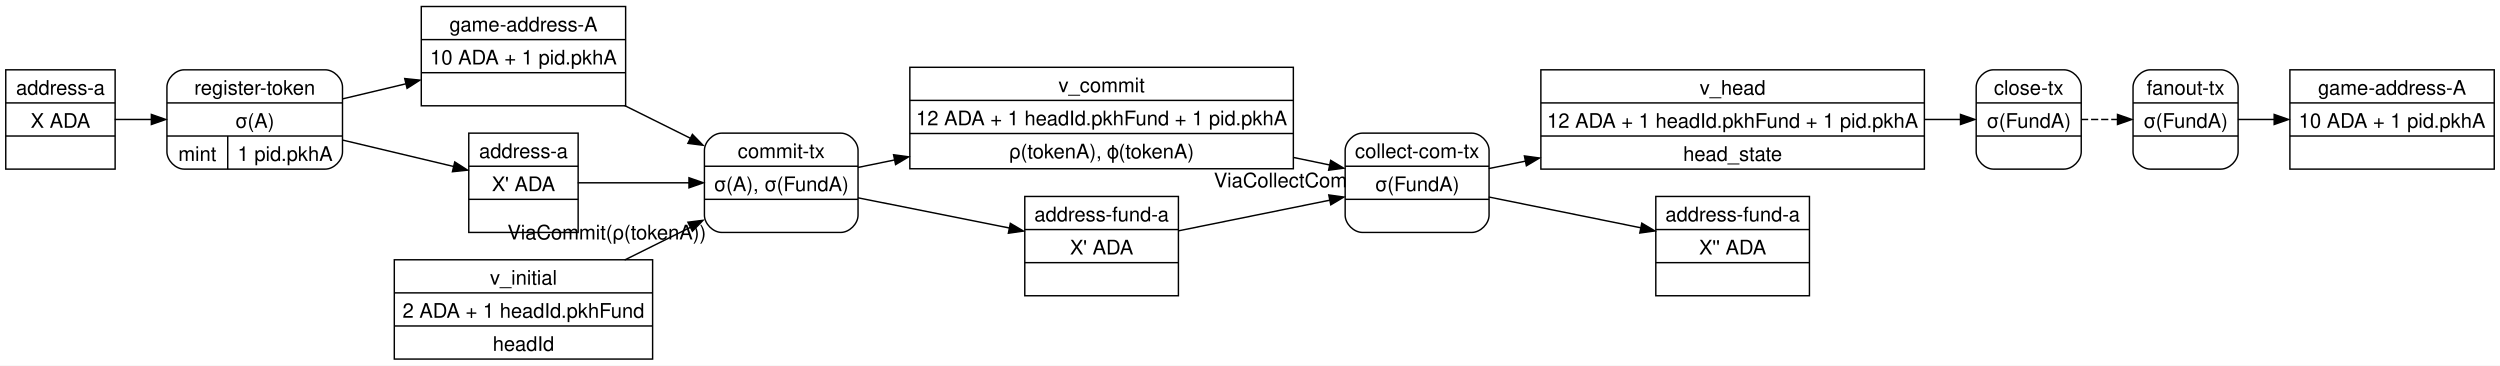
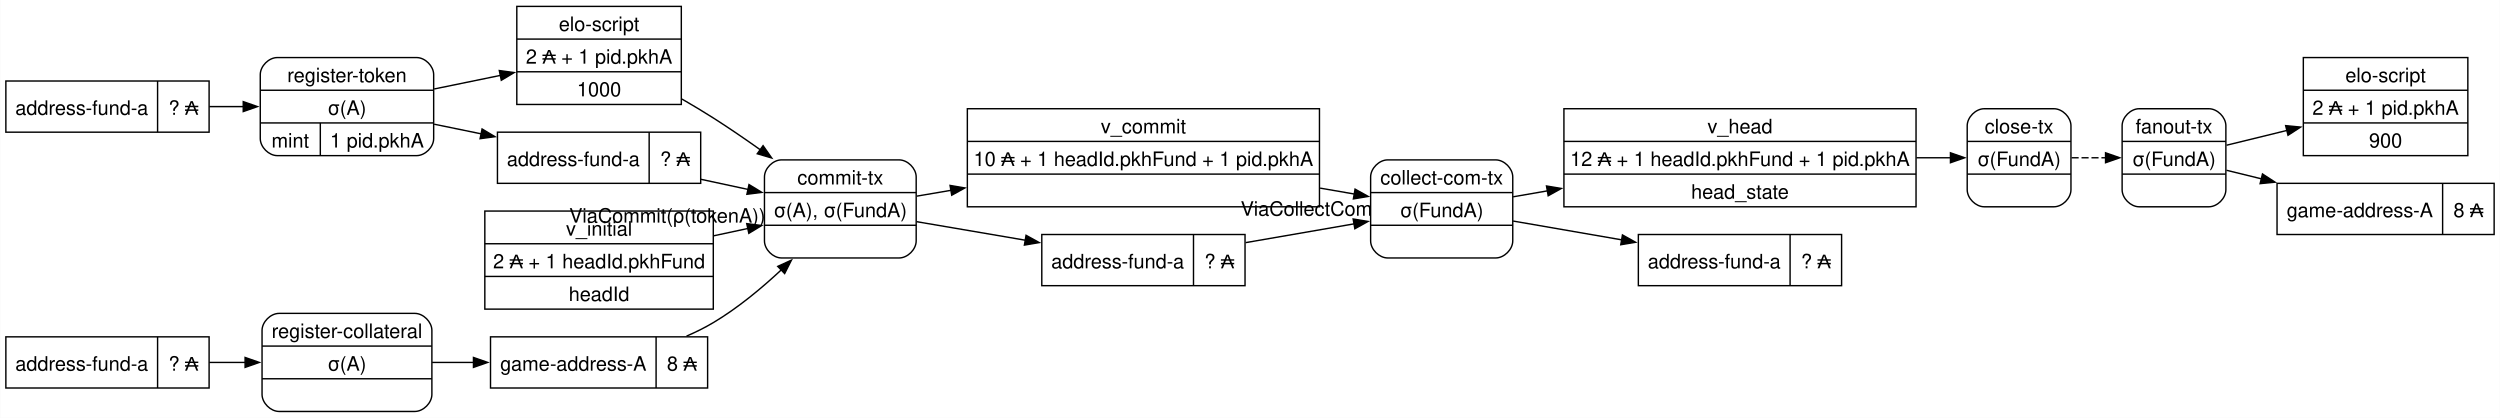
- <svg xmlns="http://www.w3.org/2000/svg" width="1737pt" height="254pt" viewBox="0.00 0.00 1737.25 254.00">
-   <g id="graph0" class="graph" transform="scale(1 1) rotate(0) translate(4 250)">
-     <polygon fill="white" stroke="none" points="-4,4 -4,-250 1733.25,-250 1733.25,4 -4,4" />
+ <svg xmlns="http://www.w3.org/2000/svg" width="1759pt" height="294pt" viewBox="0.00 0.00 1758.75 294.00">
+   <g id="graph0" class="graph" transform="scale(1 1) rotate(0) translate(4 290)">
+     <polygon fill="white" stroke="none" points="-4,4 -4,-290 1754.75,-290 1754.75,4 -4,4" />
    <g id="node1" class="node">
-       <polygon fill="none" stroke="black" points="288.75,-176.5 288.75,-245.5 430.75,-245.5 430.75,-176.5 288.75,-176.5" />
-       <text text-anchor="middle" x="359.75" y="-228.2" font-family="Helvetica,Arial,sans-serif" font-size="14.00">game-address-A</text>
-       <polyline fill="none" stroke="black" points="288.75,-222.5 430.75,-222.5" />
-       <text text-anchor="middle" x="359.75" y="-205.2" font-family="Helvetica,Arial,sans-serif" font-size="14.00">10 ADA + 1 pid.pkhA</text>
-       <polyline fill="none" stroke="black" points="288.75,-199.5 430.75,-199.5" />
-       <text text-anchor="middle" x="359.75" y="-182.2" font-family="Helvetica,Arial,sans-serif" font-size="14.00"> </text>
+       <polygon fill="none" stroke="black" points="341,-17 341,-53 493.75,-53 493.75,-17 341,-17" />
+       <text text-anchor="middle" x="399.25" y="-29.2" font-family="Helvetica,Arial,sans-serif" font-size="14.00">game-address-A</text>
+       <polyline fill="none" stroke="black" points="457.5,-17 457.5,-53" />
+       <text text-anchor="middle" x="475.62" y="-29.2" font-family="Helvetica,Arial,sans-serif" font-size="14.00">8 ₳</text>
+     </g>
+     <g id="node9" class="node">
+       <path fill="none" stroke="black" d="M545.75,-108.5C545.75,-108.5 628.5,-108.5 628.5,-108.5 634.5,-108.5 640.5,-114.5 640.5,-120.5 640.5,-120.5 640.5,-165.5 640.5,-165.5 640.5,-171.5 634.5,-177.5 628.5,-177.5 628.5,-177.5 545.75,-177.5 545.75,-177.5 539.75,-177.5 533.75,-171.5 533.75,-165.5 533.75,-165.5 533.75,-120.5 533.75,-120.5 533.75,-114.5 539.75,-108.5 545.75,-108.5" />
+       <text text-anchor="middle" x="587.12" y="-160.2" font-family="Helvetica,Arial,sans-serif" font-size="14.00">commit-tx</text>
+       <polyline fill="none" stroke="black" points="533.75,-154.5 640.5,-154.5" />
+       <text text-anchor="middle" x="587.12" y="-137.2" font-family="Helvetica,Arial,sans-serif" font-size="14.00">σ(A), σ(FundA)</text>
+       <polyline fill="none" stroke="black" points="533.75,-131.5 640.5,-131.5" />
+       <text text-anchor="middle" x="587.12" y="-114.2" font-family="Helvetica,Arial,sans-serif" font-size="14.00"> </text>
+     </g>
+     <g id="edge6" class="edge">
+       <path fill="none" stroke="black" d="M478.91,-53.49C485.44,-56.32 491.85,-59.48 497.75,-63 514.84,-73.18 531.56,-87 545.77,-100.29" />
+       <polygon fill="black" stroke="black" points="543.1,-102.57 552.74,-106.97 547.95,-97.52 543.1,-102.57" />
+     </g>
+     <g id="node2" class="node">
+       <polygon fill="none" stroke="black" points="359.5,-216.5 359.5,-285.5 475.25,-285.5 475.25,-216.5 359.5,-216.5" />
+       <text text-anchor="middle" x="417.38" y="-268.2" font-family="Helvetica,Arial,sans-serif" font-size="14.00">elo-script</text>
+       <polyline fill="none" stroke="black" points="359.5,-262.5 475.25,-262.5" />
+       <text text-anchor="middle" x="417.38" y="-245.2" font-family="Helvetica,Arial,sans-serif" font-size="14.00">2 ₳ + 1 pid.pkhA</text>
+       <polyline fill="none" stroke="black" points="359.5,-239.5 475.25,-239.5" />
+       <text text-anchor="middle" x="417.38" y="-222.2" font-family="Helvetica,Arial,sans-serif" font-size="14.00">1000</text>
+     </g>
+     <g id="edge7" class="edge">
+       <path fill="none" stroke="black" d="M475.66,-220.33C483.17,-215.99 490.7,-211.48 497.75,-207 508.63,-200.08 519.97,-192.32 530.76,-184.65" />
+       <polygon fill="black" stroke="black" points="532.77,-187.51 538.84,-178.84 528.68,-181.83 532.77,-187.51" />
+     </g>
+     <g id="node3" class="node">
+       <path fill="none" stroke="black" d="M191,-180.5C191,-180.5 289,-180.5 289,-180.5 295,-180.5 301,-186.5 301,-192.5 301,-192.5 301,-237.5 301,-237.5 301,-243.5 295,-249.5 289,-249.5 289,-249.5 191,-249.5 191,-249.5 185,-249.5 179,-243.5 179,-237.5 179,-237.5 179,-192.5 179,-192.5 179,-186.5 185,-180.5 191,-180.5" />
+       <text text-anchor="middle" x="240" y="-232.2" font-family="Helvetica,Arial,sans-serif" font-size="14.00">register-token</text>
+       <polyline fill="none" stroke="black" points="179,-226.5 301,-226.5" />
+       <text text-anchor="middle" x="240" y="-209.2" font-family="Helvetica,Arial,sans-serif" font-size="14.00">σ(A)</text>
+       <polyline fill="none" stroke="black" points="179,-203.5 301,-203.5" />
+       <text text-anchor="middle" x="200.12" y="-186.2" font-family="Helvetica,Arial,sans-serif" font-size="14.00">mint</text>
+       <polyline fill="none" stroke="black" points="221.25,-180.5 221.25,-203.5" />
+       <text text-anchor="middle" x="261.12" y="-186.2" font-family="Helvetica,Arial,sans-serif" font-size="14.00">1 pid.pkhA</text>
+     </g>
+     <g id="edge5" class="edge">
+       <path fill="none" stroke="black" d="M301.35,-227.39C316.42,-230.48 332.69,-233.82 348.11,-236.99" />
+       <polygon fill="black" stroke="black" points="347.18,-240.37 357.68,-238.95 348.59,-233.51 347.18,-240.37" />
+     </g>
+     <g id="node5" class="node">
+       <polygon fill="none" stroke="black" points="345.88,-161 345.88,-197 488.88,-197 488.88,-161 345.88,-161" />
+       <text text-anchor="middle" x="399.25" y="-173.2" font-family="Helvetica,Arial,sans-serif" font-size="14.00">address-fund-a</text>
+       <polyline fill="none" stroke="black" points="452.62,-161 452.62,-197" />
+       <text text-anchor="middle" x="470.75" y="-173.2" font-family="Helvetica,Arial,sans-serif" font-size="14.00">? ₳</text>
+     </g>
+     <g id="edge4" class="edge">
+       <path fill="none" stroke="black" d="M301.35,-202.61C312.05,-200.41 323.36,-198.09 334.54,-195.8" />
+       <polygon fill="black" stroke="black" points="335.07,-199.26 344.16,-193.82 333.66,-192.41 335.07,-199.26" />
+     </g>
+     <g id="node4" class="node">
+       <polygon fill="none" stroke="black" points="0,-197 0,-233 143,-233 143,-197 0,-197" />
+       <text text-anchor="middle" x="53.38" y="-209.2" font-family="Helvetica,Arial,sans-serif" font-size="14.00">address-fund-a</text>
+       <polyline fill="none" stroke="black" points="106.75,-197 106.75,-233" />
+       <text text-anchor="middle" x="124.88" y="-209.2" font-family="Helvetica,Arial,sans-serif" font-size="14.00">? ₳</text>
+     </g>
+     <g id="edge3" class="edge">
+       <path fill="none" stroke="black" d="M143.11,-215C151.03,-215 159.11,-215 167.04,-215" />
+       <polygon fill="black" stroke="black" points="167.02,-218.5 177.02,-215 167.02,-211.5 167.02,-218.5" />
+     </g>
+     <g id="edge8" class="edge">
+       <path fill="none" stroke="black" d="M489.03,-163.84C500.06,-161.47 511.41,-159.04 522.27,-156.7" />
+       <polygon fill="black" stroke="black" points="522.87,-160.15 531.92,-154.63 521.4,-153.31 522.87,-160.15" />
    </g>
    <g id="node6" class="node">
-       <path fill="none" stroke="black" d="M497.5,-88.5C497.5,-88.5 580.25,-88.5 580.25,-88.5 586.25,-88.5 592.25,-94.5 592.25,-100.5 592.25,-100.5 592.25,-145.5 592.25,-145.5 592.25,-151.5 586.25,-157.5 580.25,-157.5 580.25,-157.5 497.5,-157.5 497.5,-157.5 491.5,-157.5 485.5,-151.5 485.5,-145.5 485.5,-145.5 485.5,-100.5 485.5,-100.5 485.5,-94.5 491.5,-88.5 497.5,-88.5" />
-       <text text-anchor="middle" x="538.88" y="-140.2" font-family="Helvetica,Arial,sans-serif" font-size="14.00">commit-tx</text>
-       <polyline fill="none" stroke="black" points="485.5,-134.5 592.25,-134.5" />
-       <text text-anchor="middle" x="538.88" y="-117.2" font-family="Helvetica,Arial,sans-serif" font-size="14.00">σ(A), σ(FundA)</text>
-       <polyline fill="none" stroke="black" points="485.5,-111.5 592.25,-111.5" />
-       <text text-anchor="middle" x="538.88" y="-94.2" font-family="Helvetica,Arial,sans-serif" font-size="14.00"> </text>
-     </g>
-     <g id="edge4" class="edge">
-       <path fill="none" stroke="black" d="M430.04,-176.66C436.62,-173.4 443.19,-170.14 449.5,-167 457.98,-162.79 466.91,-158.35 475.7,-153.97" />
-       <polygon fill="black" stroke="black" points="477.15,-156.66 484.54,-149.07 474.03,-150.4 477.15,-156.66" />
-     </g>
-     <g id="node2" class="node">
-       <path fill="none" stroke="black" d="M124,-132.5C124,-132.5 222,-132.5 222,-132.5 228,-132.5 234,-138.5 234,-144.5 234,-144.5 234,-189.5 234,-189.5 234,-195.5 228,-201.5 222,-201.5 222,-201.5 124,-201.5 124,-201.5 118,-201.5 112,-195.5 112,-189.5 112,-189.5 112,-144.5 112,-144.5 112,-138.5 118,-132.5 124,-132.5" />
-       <text text-anchor="middle" x="173" y="-184.2" font-family="Helvetica,Arial,sans-serif" font-size="14.00">register-token</text>
-       <polyline fill="none" stroke="black" points="112,-178.5 234,-178.5" />
-       <text text-anchor="middle" x="173" y="-161.2" font-family="Helvetica,Arial,sans-serif" font-size="14.00">σ(A)</text>
-       <polyline fill="none" stroke="black" points="112,-155.5 234,-155.5" />
-       <text text-anchor="middle" x="133.12" y="-138.2" font-family="Helvetica,Arial,sans-serif" font-size="14.00">mint</text>
-       <polyline fill="none" stroke="black" points="154.25,-132.5 154.25,-155.5" />
-       <text text-anchor="middle" x="194.12" y="-138.2" font-family="Helvetica,Arial,sans-serif" font-size="14.00">1 pid.pkhA</text>
-     </g>
-     <g id="edge3" class="edge">
-       <path fill="none" stroke="black" d="M233.98,-181.29C248.06,-184.64 263.28,-188.26 278.09,-191.79" />
-       <polygon fill="black" stroke="black" points="277.25,-195.43 287.79,-194.34 278.87,-188.62 277.25,-195.43" />
-     </g>
-     <g id="node4" class="node">
-       <polygon fill="none" stroke="black" points="321.75,-88.5 321.75,-157.5 397.75,-157.5 397.75,-88.5 321.75,-88.5" />
-       <text text-anchor="middle" x="359.75" y="-140.2" font-family="Helvetica,Arial,sans-serif" font-size="14.00">address-a</text>
-       <polyline fill="none" stroke="black" points="321.75,-134.5 397.75,-134.5" />
-       <text text-anchor="middle" x="359.75" y="-117.2" font-family="Helvetica,Arial,sans-serif" font-size="14.00">X' ADA</text>
-       <polyline fill="none" stroke="black" points="321.75,-111.5 397.75,-111.5" />
-       <text text-anchor="middle" x="359.75" y="-94.2" font-family="Helvetica,Arial,sans-serif" font-size="14.00"> </text>
+       <polygon fill="none" stroke="black" points="0,-17 0,-53 143,-53 143,-17 0,-17" />
+       <text text-anchor="middle" x="53.38" y="-29.2" font-family="Helvetica,Arial,sans-serif" font-size="14.00">address-fund-a</text>
+       <polyline fill="none" stroke="black" points="106.75,-17 106.75,-53" />
+       <text text-anchor="middle" x="124.88" y="-29.2" font-family="Helvetica,Arial,sans-serif" font-size="14.00">? ₳</text>
+     </g>
+     <g id="node7" class="node">
+       <path fill="none" stroke="black" d="M192.25,-0.5C192.25,-0.5 287.75,-0.5 287.75,-0.5 293.75,-0.5 299.75,-6.5 299.75,-12.5 299.75,-12.5 299.75,-57.5 299.75,-57.5 299.75,-63.5 293.75,-69.5 287.75,-69.5 287.75,-69.5 192.25,-69.5 192.25,-69.5 186.25,-69.5 180.25,-63.5 180.25,-57.5 180.25,-57.5 180.25,-12.5 180.25,-12.5 180.25,-6.5 186.25,-0.5 192.25,-0.5" />
+       <text text-anchor="middle" x="240" y="-52.2" font-family="Helvetica,Arial,sans-serif" font-size="14.00">register-collateral</text>
+       <polyline fill="none" stroke="black" points="180.25,-46.5 299.75,-46.5" />
+       <text text-anchor="middle" x="240" y="-29.2" font-family="Helvetica,Arial,sans-serif" font-size="14.00">σ(A)</text>
+       <polyline fill="none" stroke="black" points="180.25,-23.5 299.75,-23.5" />
+       <text text-anchor="middle" x="240" y="-6.2" font-family="Helvetica,Arial,sans-serif" font-size="14.00"> </text>
+     </g>
+     <g id="edge1" class="edge">
+       <path fill="none" stroke="black" d="M143.11,-35C151.52,-35 160.11,-35 168.51,-35" />
+       <polygon fill="black" stroke="black" points="168.32,-38.5 178.32,-35 168.32,-31.5 168.32,-38.5" />
    </g>
    <g id="edge2" class="edge">
-       <path fill="none" stroke="black" d="M233.98,-152.71C259.11,-146.73 287.9,-139.87 311.48,-134.26" />
-       <polygon fill="black" stroke="black" points="312.01,-137.49 320.92,-131.77 310.39,-130.68 312.01,-137.49" />
-     </g>
-     <g id="node3" class="node">
-       <polygon fill="none" stroke="black" points="0,-132.5 0,-201.5 76,-201.5 76,-132.5 0,-132.5" />
-       <text text-anchor="middle" x="38" y="-184.2" font-family="Helvetica,Arial,sans-serif" font-size="14.00">address-a</text>
-       <polyline fill="none" stroke="black" points="0,-178.5 76,-178.5" />
-       <text text-anchor="middle" x="38" y="-161.2" font-family="Helvetica,Arial,sans-serif" font-size="14.00">X ADA</text>
-       <polyline fill="none" stroke="black" points="0,-155.5 76,-155.5" />
-       <text text-anchor="middle" x="38" y="-138.2" font-family="Helvetica,Arial,sans-serif" font-size="14.00"> </text>
-     </g>
-     <g id="edge1" class="edge">
-       <path fill="none" stroke="black" d="M75.69,-167C83.73,-167 92.5,-167 101.36,-167" />
-       <polygon fill="black" stroke="black" points="101.18,-170.5 111.18,-167 101.18,-163.5 101.18,-170.5" />
-     </g>
-     <g id="edge5" class="edge">
-       <path fill="none" stroke="black" d="M397.45,-123C419.79,-123 448.94,-123 474.88,-123" />
-       <polygon fill="black" stroke="black" points="474.77,-126.5 484.77,-123 474.77,-119.5 474.77,-126.5" />
-     </g>
-     <g id="node5" class="node">
-       <polygon fill="none" stroke="black" points="270,-0.5 270,-69.5 449.5,-69.5 449.5,-0.5 270,-0.5" />
-       <text text-anchor="middle" x="359.75" y="-52.2" font-family="Helvetica,Arial,sans-serif" font-size="14.00">ν_initial</text>
-       <polyline fill="none" stroke="black" points="270,-46.5 449.5,-46.5" />
-       <text text-anchor="middle" x="359.75" y="-29.2" font-family="Helvetica,Arial,sans-serif" font-size="14.00">2 ADA + 1 headId.pkhFund</text>
-       <polyline fill="none" stroke="black" points="270,-23.5 449.5,-23.5" />
-       <text text-anchor="middle" x="359.75" y="-6.2" font-family="Helvetica,Arial,sans-serif" font-size="14.00">headId</text>
-     </g>
-     <g id="edge6" class="edge">
-       <path fill="none" stroke="black" d="M430.04,-69.34C436.62,-72.6 443.19,-75.86 449.5,-79 457.98,-83.21 466.91,-87.65 475.7,-92.03" />
-       <polygon fill="black" stroke="black" points="474.03,-95.6 484.54,-96.93 477.15,-89.34 474.03,-95.6" />
-       <text text-anchor="middle" x="417.67" y="-83.63" font-family="Helvetica,Arial,sans-serif" font-size="14.00">ViaCommit(ρ(tokenA))</text>
-     </g>
-     <g id="node7" class="node">
-       <polygon fill="none" stroke="black" points="628.25,-132.75 628.25,-203.25 894.75,-203.25 894.75,-132.75 628.25,-132.75" />
-       <text text-anchor="middle" x="761.5" y="-185.95" font-family="Helvetica,Arial,sans-serif" font-size="14.00">ν_commit</text>
-       <polyline fill="none" stroke="black" points="628.25,-180.25 894.75,-180.25" />
-       <text text-anchor="middle" x="761.5" y="-162.95" font-family="Helvetica,Arial,sans-serif" font-size="14.00">12 ADA + 1 headId.pkhFund + 1 pid.pkhA</text>
-       <polyline fill="none" stroke="black" points="628.25,-157.25 894.75,-157.25" />
-       <text text-anchor="middle" x="761.5" y="-139.95" font-family="Helvetica,Arial,sans-serif" font-size="14.00">ρ(tokenA), ϕ(tokenA)</text>
-     </g>
-     <g id="edge7" class="edge">
-       <path fill="none" stroke="black" d="M592.16,-133.66C600.22,-135.31 608.86,-137.07 617.81,-138.9" />
-       <polygon fill="black" stroke="black" points="616.94,-142.49 627.44,-141.06 618.34,-135.64 616.94,-142.49" />
+       <path fill="none" stroke="black" d="M299.89,-35C309.36,-35 319.33,-35 329.3,-35" />
+       <polygon fill="black" stroke="black" points="329,-38.5 339,-35 329,-31.5 329,-38.5" />
    </g>
    <g id="node8" class="node">
-       <polygon fill="none" stroke="black" points="708.12,-44.5 708.12,-113.5 814.88,-113.5 814.88,-44.5 708.12,-44.5" />
-       <text text-anchor="middle" x="761.5" y="-96.2" font-family="Helvetica,Arial,sans-serif" font-size="14.00">address-fund-a</text>
-       <polyline fill="none" stroke="black" points="708.12,-90.5 814.88,-90.5" />
-       <text text-anchor="middle" x="761.5" y="-73.2" font-family="Helvetica,Arial,sans-serif" font-size="14.00">X' ADA</text>
-       <polyline fill="none" stroke="black" points="708.12,-67.5 814.88,-67.5" />
-       <text text-anchor="middle" x="761.5" y="-50.2" font-family="Helvetica,Arial,sans-serif" font-size="14.00"> </text>
-     </g>
-     <g id="edge8" class="edge">
-       <path fill="none" stroke="black" d="M592.16,-112.57C623.78,-106.27 664.29,-98.19 697.65,-91.53" />
-       <polygon fill="black" stroke="black" points="698.09,-94.82 707.21,-89.43 696.72,-87.95 698.09,-94.82" />
-     </g>
-     <g id="node9" class="node">
-       <path fill="none" stroke="black" d="M942.75,-88.5C942.75,-88.5 1018.75,-88.5 1018.75,-88.5 1024.75,-88.5 1030.75,-94.5 1030.75,-100.5 1030.75,-100.5 1030.75,-145.5 1030.75,-145.5 1030.75,-151.5 1024.75,-157.5 1018.75,-157.5 1018.75,-157.5 942.75,-157.5 942.75,-157.5 936.75,-157.5 930.75,-151.5 930.75,-145.5 930.75,-145.5 930.75,-100.5 930.75,-100.5 930.75,-94.5 936.75,-88.5 942.75,-88.5" />
-       <text text-anchor="middle" x="980.75" y="-140.2" font-family="Helvetica,Arial,sans-serif" font-size="14.00">collect-com-tx</text>
-       <polyline fill="none" stroke="black" points="930.75,-134.5 1030.75,-134.5" />
-       <text text-anchor="middle" x="980.75" y="-117.2" font-family="Helvetica,Arial,sans-serif" font-size="14.00">σ(FundA)</text>
-       <polyline fill="none" stroke="black" points="930.75,-111.5 1030.75,-111.5" />
-       <text text-anchor="middle" x="980.75" y="-94.2" font-family="Helvetica,Arial,sans-serif" font-size="14.00"> </text>
+       <polygon fill="none" stroke="black" points="337,-72.5 337,-141.5 497.75,-141.5 497.75,-72.5 337,-72.5" />
+       <text text-anchor="middle" x="417.38" y="-124.2" font-family="Helvetica,Arial,sans-serif" font-size="14.00">ν_initial</text>
+       <polyline fill="none" stroke="black" points="337,-118.5 497.75,-118.5" />
+       <text text-anchor="middle" x="417.38" y="-101.2" font-family="Helvetica,Arial,sans-serif" font-size="14.00">2 ₳ + 1 headId.pkhFund</text>
+       <polyline fill="none" stroke="black" points="337,-95.5 497.75,-95.5" />
+       <text text-anchor="middle" x="417.38" y="-78.2" font-family="Helvetica,Arial,sans-serif" font-size="14.00">headId</text>
+     </g>
+     <g id="edge9" class="edge">
+       <path fill="none" stroke="black" d="M497.83,-124.05C506,-125.81 514.23,-127.57 522.21,-129.28" />
+       <polygon fill="black" stroke="black" points="521.28,-132.66 531.8,-131.34 522.75,-125.82 521.28,-132.66" />
+       <text text-anchor="middle" x="465.4" y="-133.36" font-family="Helvetica,Arial,sans-serif" font-size="14.00">ViaCommit(ρ(tokenA))</text>
+     </g>
+     <g id="node10" class="node">
+       <polygon fill="none" stroke="black" points="676.5,-144.5 676.5,-213.5 924.25,-213.5 924.25,-144.5 676.5,-144.5" />
+       <text text-anchor="middle" x="800.38" y="-196.2" font-family="Helvetica,Arial,sans-serif" font-size="14.00">ν_commit</text>
+       <polyline fill="none" stroke="black" points="676.5,-190.5 924.25,-190.5" />
+       <text text-anchor="middle" x="800.38" y="-173.2" font-family="Helvetica,Arial,sans-serif" font-size="14.00">10 ₳ + 1 headId.pkhFund + 1 pid.pkhA</text>
+       <polyline fill="none" stroke="black" points="676.5,-167.5 924.25,-167.5" />
+       <text text-anchor="middle" x="800.38" y="-150.2" font-family="Helvetica,Arial,sans-serif" font-size="14.00"> </text>
    </g>
    <g id="edge10" class="edge">
-       <path fill="none" stroke="black" d="M894.51,-140.66C903.31,-138.83 911.89,-137.06 920.01,-135.37" />
-       <polygon fill="black" stroke="black" points="920.69,-138.6 929.77,-133.14 919.27,-131.75 920.69,-138.6" />
-       <text text-anchor="middle" x="885.77" y="-119.84" font-family="Helvetica,Arial,sans-serif" font-size="14.00">ViaCollectCom</text>
-     </g>
-     <g id="edge9" class="edge">
-       <path fill="none" stroke="black" d="M814.81,-89.6C846.65,-96.04 887.4,-104.3 920.44,-110.99" />
-       <polygon fill="black" stroke="black" points="919.37,-114.55 929.87,-113.1 920.76,-107.68 919.37,-114.55" />
-     </g>
-     <g id="node10" class="node">
-       <polygon fill="none" stroke="black" points="1066.75,-132.5 1066.75,-201.5 1333.25,-201.5 1333.25,-132.5 1066.75,-132.5" />
-       <text text-anchor="middle" x="1200" y="-184.2" font-family="Helvetica,Arial,sans-serif" font-size="14.00">ν_head</text>
-       <polyline fill="none" stroke="black" points="1066.75,-178.5 1333.25,-178.5" />
-       <text text-anchor="middle" x="1200" y="-161.2" font-family="Helvetica,Arial,sans-serif" font-size="14.00">12 ADA + 1 headId.pkhFund + 1 pid.pkhA</text>
-       <polyline fill="none" stroke="black" points="1066.75,-155.5 1333.25,-155.5" />
-       <text text-anchor="middle" x="1200" y="-138.2" font-family="Helvetica,Arial,sans-serif" font-size="14.00">head_state</text>
+       <path fill="none" stroke="black" d="M640.89,-151.99C648.53,-153.29 656.68,-154.68 665.09,-156.12" />
+       <polygon fill="black" stroke="black" points="664.33,-159.54 674.78,-157.77 665.51,-152.64 664.33,-159.54" />
+     </g>
+     <g id="node11" class="node">
+       <polygon fill="none" stroke="black" points="728.88,-89 728.88,-125 871.88,-125 871.88,-89 728.88,-89" />
+       <text text-anchor="middle" x="782.25" y="-101.2" font-family="Helvetica,Arial,sans-serif" font-size="14.00">address-fund-a</text>
+       <polyline fill="none" stroke="black" points="835.62,-89 835.62,-125" />
+       <text text-anchor="middle" x="853.75" y="-101.2" font-family="Helvetica,Arial,sans-serif" font-size="14.00">? ₳</text>
    </g>
    <g id="edge11" class="edge">
-       <path fill="none" stroke="black" d="M1030.51,-132.87C1038.51,-134.5 1047.14,-136.24 1056.12,-138.06" />
-       <polygon fill="black" stroke="black" points="1055.31,-141.67 1065.81,-140.23 1056.7,-134.81 1055.31,-141.67" />
-     </g>
-     <g id="node11" class="node">
-       <polygon fill="none" stroke="black" points="1146.62,-44.5 1146.62,-113.5 1253.38,-113.5 1253.38,-44.5 1146.62,-44.5" />
-       <text text-anchor="middle" x="1200" y="-96.2" font-family="Helvetica,Arial,sans-serif" font-size="14.00">address-fund-a</text>
-       <polyline fill="none" stroke="black" points="1146.62,-90.5 1253.38,-90.5" />
-       <text text-anchor="middle" x="1200" y="-73.2" font-family="Helvetica,Arial,sans-serif" font-size="14.00">X'' ADA</text>
-       <polyline fill="none" stroke="black" points="1146.62,-67.5 1253.38,-67.5" />
-       <text text-anchor="middle" x="1200" y="-50.2" font-family="Helvetica,Arial,sans-serif" font-size="14.00"> </text>
+       <path fill="none" stroke="black" d="M640.89,-134.01C663.99,-130.07 691.63,-125.36 717.32,-120.98" />
+       <polygon fill="black" stroke="black" points="717.81,-124.45 727.08,-119.32 716.64,-117.55 717.81,-124.45" />
+     </g>
+     <g id="node12" class="node">
+       <path fill="none" stroke="black" d="M972.25,-108.5C972.25,-108.5 1048.25,-108.5 1048.25,-108.5 1054.25,-108.5 1060.25,-114.5 1060.25,-120.5 1060.25,-120.5 1060.25,-165.5 1060.25,-165.5 1060.25,-171.5 1054.25,-177.5 1048.25,-177.5 1048.25,-177.5 972.25,-177.5 972.25,-177.5 966.25,-177.5 960.25,-171.5 960.25,-165.5 960.25,-165.5 960.25,-120.5 960.25,-120.5 960.25,-114.5 966.25,-108.5 972.25,-108.5" />
+       <text text-anchor="middle" x="1010.25" y="-160.2" font-family="Helvetica,Arial,sans-serif" font-size="14.00">collect-com-tx</text>
+       <polyline fill="none" stroke="black" points="960.25,-154.5 1060.25,-154.5" />
+       <text text-anchor="middle" x="1010.25" y="-137.2" font-family="Helvetica,Arial,sans-serif" font-size="14.00">σ(FundA)</text>
+       <polyline fill="none" stroke="black" points="960.25,-131.5 1060.25,-131.5" />
+       <text text-anchor="middle" x="1010.25" y="-114.2" font-family="Helvetica,Arial,sans-serif" font-size="14.00"> </text>
+     </g>
+     <g id="edge13" class="edge">
+       <path fill="none" stroke="black" d="M924.7,-157.64C933.04,-156.2 941.21,-154.78 948.98,-153.44" />
+       <polygon fill="black" stroke="black" points="949.3,-156.93 958.56,-151.78 948.11,-150.04 949.3,-156.93" />
+       <text text-anchor="middle" x="915.05" y="-138.22" font-family="Helvetica,Arial,sans-serif" font-size="14.00">ViaCollectCom</text>
    </g>
    <g id="edge12" class="edge">
-       <path fill="none" stroke="black" d="M1030.51,-113.13C1061.77,-106.79 1102.67,-98.51 1136.34,-91.69" />
-       <polygon fill="black" stroke="black" points="1136.89,-94.95 1146,-89.53 1135.5,-88.09 1136.89,-94.95" />
-     </g>
-     <g id="node12" class="node">
-       <path fill="none" stroke="black" d="M1381.25,-132.5C1381.25,-132.5 1430.25,-132.5 1430.25,-132.5 1436.25,-132.5 1442.25,-138.5 1442.25,-144.5 1442.25,-144.5 1442.25,-189.5 1442.25,-189.5 1442.25,-195.5 1436.25,-201.5 1430.25,-201.5 1430.25,-201.5 1381.25,-201.5 1381.25,-201.5 1375.25,-201.5 1369.25,-195.5 1369.25,-189.5 1369.25,-189.5 1369.25,-144.5 1369.25,-144.5 1369.25,-138.5 1375.25,-132.5 1381.25,-132.5" />
-       <text text-anchor="middle" x="1405.75" y="-184.2" font-family="Helvetica,Arial,sans-serif" font-size="14.00">close-tx</text>
-       <polyline fill="none" stroke="black" points="1369.25,-178.5 1442.25,-178.5" />
-       <text text-anchor="middle" x="1405.75" y="-161.2" font-family="Helvetica,Arial,sans-serif" font-size="14.00">σ(FundA)</text>
-       <polyline fill="none" stroke="black" points="1369.25,-155.5 1442.25,-155.5" />
-       <text text-anchor="middle" x="1405.75" y="-138.2" font-family="Helvetica,Arial,sans-serif" font-size="14.00"> </text>
-     </g>
-     <g id="edge13" class="edge">
-       <path fill="none" stroke="black" d="M1333.2,-167C1342.12,-167 1350.69,-167 1358.61,-167" />
-       <polygon fill="black" stroke="black" points="1358.35,-170.5 1368.35,-167 1358.35,-163.5 1358.35,-170.5" />
+       <path fill="none" stroke="black" d="M872.33,-119.29C897.21,-123.6 924.9,-128.39 948.83,-132.54" />
+       <polygon fill="black" stroke="black" points="947.95,-135.94 958.4,-134.19 949.14,-129.04 947.95,-135.94" />
    </g>
    <g id="node13" class="node">
-       <path fill="none" stroke="black" d="M1490.25,-132.5C1490.25,-132.5 1539.25,-132.5 1539.25,-132.5 1545.25,-132.5 1551.25,-138.5 1551.25,-144.5 1551.25,-144.5 1551.25,-189.5 1551.25,-189.5 1551.25,-195.5 1545.25,-201.5 1539.25,-201.5 1539.25,-201.5 1490.25,-201.5 1490.25,-201.5 1484.25,-201.5 1478.25,-195.5 1478.25,-189.5 1478.25,-189.5 1478.25,-144.5 1478.25,-144.5 1478.25,-138.5 1484.25,-132.5 1490.25,-132.5" />
-       <text text-anchor="middle" x="1514.75" y="-184.2" font-family="Helvetica,Arial,sans-serif" font-size="14.00">fanout-tx</text>
-       <polyline fill="none" stroke="black" points="1478.25,-178.5 1551.25,-178.5" />
-       <text text-anchor="middle" x="1514.75" y="-161.2" font-family="Helvetica,Arial,sans-serif" font-size="14.00">σ(FundA)</text>
-       <polyline fill="none" stroke="black" points="1478.25,-155.5 1551.25,-155.5" />
-       <text text-anchor="middle" x="1514.75" y="-138.2" font-family="Helvetica,Arial,sans-serif" font-size="14.00"> </text>
+       <polygon fill="none" stroke="black" points="1096.25,-144.5 1096.25,-213.5 1344,-213.5 1344,-144.5 1096.25,-144.5" />
+       <text text-anchor="middle" x="1220.12" y="-196.2" font-family="Helvetica,Arial,sans-serif" font-size="14.00">ν_head</text>
+       <polyline fill="none" stroke="black" points="1096.25,-190.5 1344,-190.5" />
+       <text text-anchor="middle" x="1220.12" y="-173.2" font-family="Helvetica,Arial,sans-serif" font-size="14.00">12 ₳ + 1 headId.pkhFund + 1 pid.pkhA</text>
+       <polyline fill="none" stroke="black" points="1096.25,-167.5 1344,-167.5" />
+       <text text-anchor="middle" x="1220.12" y="-150.2" font-family="Helvetica,Arial,sans-serif" font-size="14.00">head_state</text>
    </g>
    <g id="edge14" class="edge">
-       <path fill="none" stroke="black" stroke-dasharray="5,2" d="M1442.08,-167C1450.21,-167 1458.97,-167 1467.48,-167" />
-       <polygon fill="black" stroke="black" points="1467.45,-170.5 1477.45,-167 1467.45,-163.5 1467.45,-170.5" />
+       <path fill="none" stroke="black" d="M1060.51,-151.53C1068.11,-152.85 1076.25,-154.26 1084.69,-155.72" />
+       <polygon fill="black" stroke="black" points="1083.98,-159.15 1094.43,-157.41 1085.18,-152.25 1083.98,-159.15" />
    </g>
    <g id="node14" class="node">
-       <polygon fill="none" stroke="black" points="1587.25,-132.5 1587.25,-201.5 1729.25,-201.5 1729.25,-132.5 1587.25,-132.5" />
-       <text text-anchor="middle" x="1658.25" y="-184.2" font-family="Helvetica,Arial,sans-serif" font-size="14.00">game-address-A</text>
-       <polyline fill="none" stroke="black" points="1587.25,-178.5 1729.25,-178.5" />
-       <text text-anchor="middle" x="1658.25" y="-161.2" font-family="Helvetica,Arial,sans-serif" font-size="14.00">10 ADA + 1 pid.pkhA</text>
-       <polyline fill="none" stroke="black" points="1587.25,-155.5 1729.25,-155.5" />
-       <text text-anchor="middle" x="1658.25" y="-138.2" font-family="Helvetica,Arial,sans-serif" font-size="14.00"> </text>
+       <polygon fill="none" stroke="black" points="1148.62,-89 1148.62,-125 1291.62,-125 1291.62,-89 1148.62,-89" />
+       <text text-anchor="middle" x="1202" y="-101.2" font-family="Helvetica,Arial,sans-serif" font-size="14.00">address-fund-a</text>
+       <polyline fill="none" stroke="black" points="1255.38,-89 1255.38,-125" />
+       <text text-anchor="middle" x="1273.5" y="-101.2" font-family="Helvetica,Arial,sans-serif" font-size="14.00">? ₳</text>
    </g>
    <g id="edge15" class="edge">
-       <path fill="none" stroke="black" d="M1551.09,-167C1558.95,-167 1567.59,-167 1576.45,-167" />
-       <polygon fill="black" stroke="black" points="1576.32,-170.5 1586.32,-167 1576.32,-163.5 1576.32,-170.5" />
+       <path fill="none" stroke="black" d="M1060.51,-134.47C1083.31,-130.52 1111.02,-125.72 1136.86,-121.25" />
+       <polygon fill="black" stroke="black" points="1137.43,-124.7 1146.69,-119.54 1136.24,-117.8 1137.43,-124.7" />
+     </g>
+     <g id="node15" class="node">
+       <path fill="none" stroke="black" d="M1392,-144.5C1392,-144.5 1441,-144.5 1441,-144.5 1447,-144.5 1453,-150.5 1453,-156.5 1453,-156.5 1453,-201.5 1453,-201.5 1453,-207.5 1447,-213.5 1441,-213.5 1441,-213.5 1392,-213.5 1392,-213.5 1386,-213.5 1380,-207.5 1380,-201.5 1380,-201.5 1380,-156.5 1380,-156.5 1380,-150.5 1386,-144.5 1392,-144.5" />
+       <text text-anchor="middle" x="1416.5" y="-196.2" font-family="Helvetica,Arial,sans-serif" font-size="14.00">close-tx</text>
+       <polyline fill="none" stroke="black" points="1380,-190.5 1453,-190.5" />
+       <text text-anchor="middle" x="1416.5" y="-173.2" font-family="Helvetica,Arial,sans-serif" font-size="14.00">σ(FundA)</text>
+       <polyline fill="none" stroke="black" points="1380,-167.5 1453,-167.5" />
+       <text text-anchor="middle" x="1416.5" y="-150.2" font-family="Helvetica,Arial,sans-serif" font-size="14.00"> </text>
+     </g>
+     <g id="edge16" class="edge">
+       <path fill="none" stroke="black" d="M1344.23,-179C1352.63,-179 1360.76,-179 1368.33,-179" />
+       <polygon fill="black" stroke="black" points="1368.21,-182.5 1378.21,-179 1368.21,-175.5 1368.21,-182.5" />
+     </g>
+     <g id="node16" class="node">
+       <path fill="none" stroke="black" d="M1501,-144.5C1501,-144.5 1550,-144.5 1550,-144.5 1556,-144.5 1562,-150.5 1562,-156.5 1562,-156.5 1562,-201.5 1562,-201.5 1562,-207.5 1556,-213.5 1550,-213.5 1550,-213.5 1501,-213.5 1501,-213.5 1495,-213.5 1489,-207.5 1489,-201.5 1489,-201.5 1489,-156.5 1489,-156.5 1489,-150.5 1495,-144.5 1501,-144.5" />
+       <text text-anchor="middle" x="1525.5" y="-196.2" font-family="Helvetica,Arial,sans-serif" font-size="14.00">fanout-tx</text>
+       <polyline fill="none" stroke="black" points="1489,-190.5 1562,-190.5" />
+       <text text-anchor="middle" x="1525.5" y="-173.2" font-family="Helvetica,Arial,sans-serif" font-size="14.00">σ(FundA)</text>
+       <polyline fill="none" stroke="black" points="1489,-167.5 1562,-167.5" />
+       <text text-anchor="middle" x="1525.5" y="-150.2" font-family="Helvetica,Arial,sans-serif" font-size="14.00"> </text>
+     </g>
+     <g id="edge17" class="edge">
+       <path fill="none" stroke="black" stroke-dasharray="5,2" d="M1453.43,-179C1461.18,-179 1469.5,-179 1477.6,-179" />
+       <polygon fill="black" stroke="black" points="1477.34,-182.5 1487.34,-179 1477.34,-175.5 1477.34,-182.5" />
+     </g>
+     <g id="node17" class="node">
+       <polygon fill="none" stroke="black" points="1616.5,-180.5 1616.5,-249.5 1732.25,-249.5 1732.25,-180.5 1616.5,-180.5" />
+       <text text-anchor="middle" x="1674.38" y="-232.2" font-family="Helvetica,Arial,sans-serif" font-size="14.00">elo-script</text>
+       <polyline fill="none" stroke="black" points="1616.5,-226.5 1732.25,-226.5" />
+       <text text-anchor="middle" x="1674.38" y="-209.2" font-family="Helvetica,Arial,sans-serif" font-size="14.00">2 ₳ + 1 pid.pkhA</text>
+       <polyline fill="none" stroke="black" points="1616.5,-203.5 1732.25,-203.5" />
+       <text text-anchor="middle" x="1674.38" y="-186.2" font-family="Helvetica,Arial,sans-serif" font-size="14.00">900</text>
+     </g>
+     <g id="edge18" class="edge">
+       <path fill="none" stroke="black" d="M1562.43,-187.81C1575.29,-190.96 1590.24,-194.62 1604.93,-198.22" />
+       <polygon fill="black" stroke="black" points="1604.06,-201.61 1614.6,-200.59 1605.72,-194.81 1604.06,-201.61" />
+     </g>
+     <g id="node18" class="node">
+       <polygon fill="none" stroke="black" points="1598,-125 1598,-161 1750.75,-161 1750.75,-125 1598,-125" />
+       <text text-anchor="middle" x="1656.25" y="-137.2" font-family="Helvetica,Arial,sans-serif" font-size="14.00">game-address-A</text>
+       <polyline fill="none" stroke="black" points="1714.5,-125 1714.5,-161" />
+       <text text-anchor="middle" x="1732.62" y="-137.2" font-family="Helvetica,Arial,sans-serif" font-size="14.00">8 ₳</text>
+     </g>
+     <g id="edge19" class="edge">
+       <path fill="none" stroke="black" d="M1562.43,-170.19C1570.07,-168.32 1578.46,-166.26 1587.09,-164.15" />
+       <polygon fill="black" stroke="black" points="1587.76,-167.59 1596.64,-161.81 1586.09,-160.79 1587.76,-167.59" />
    </g>
  </g>
</svg>
